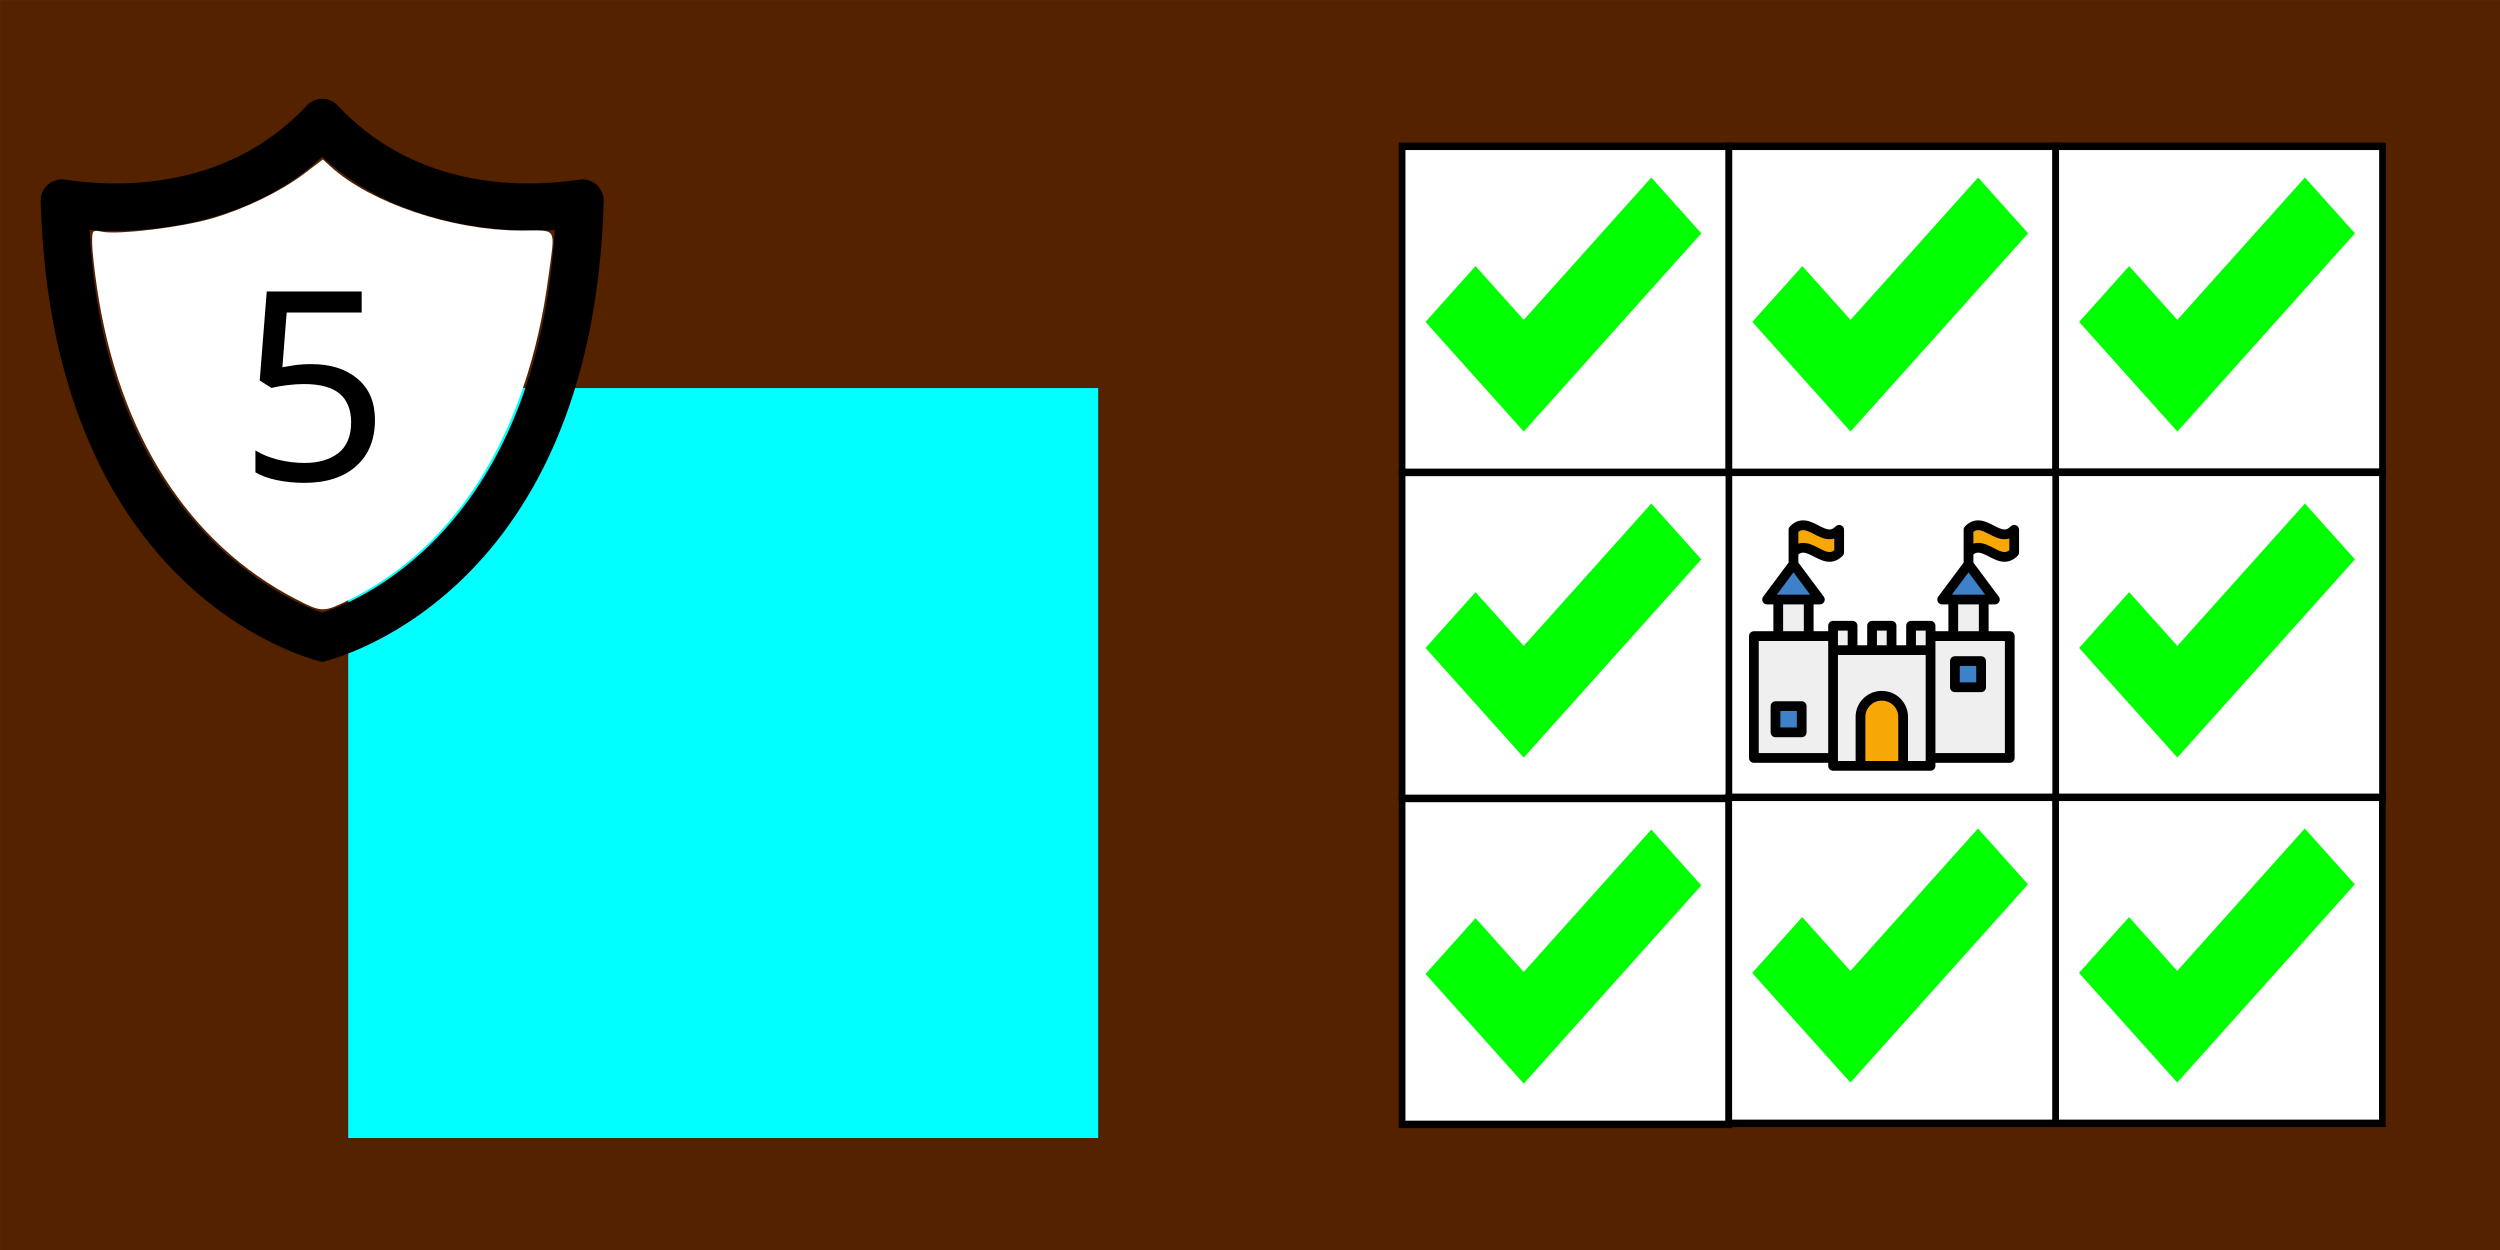
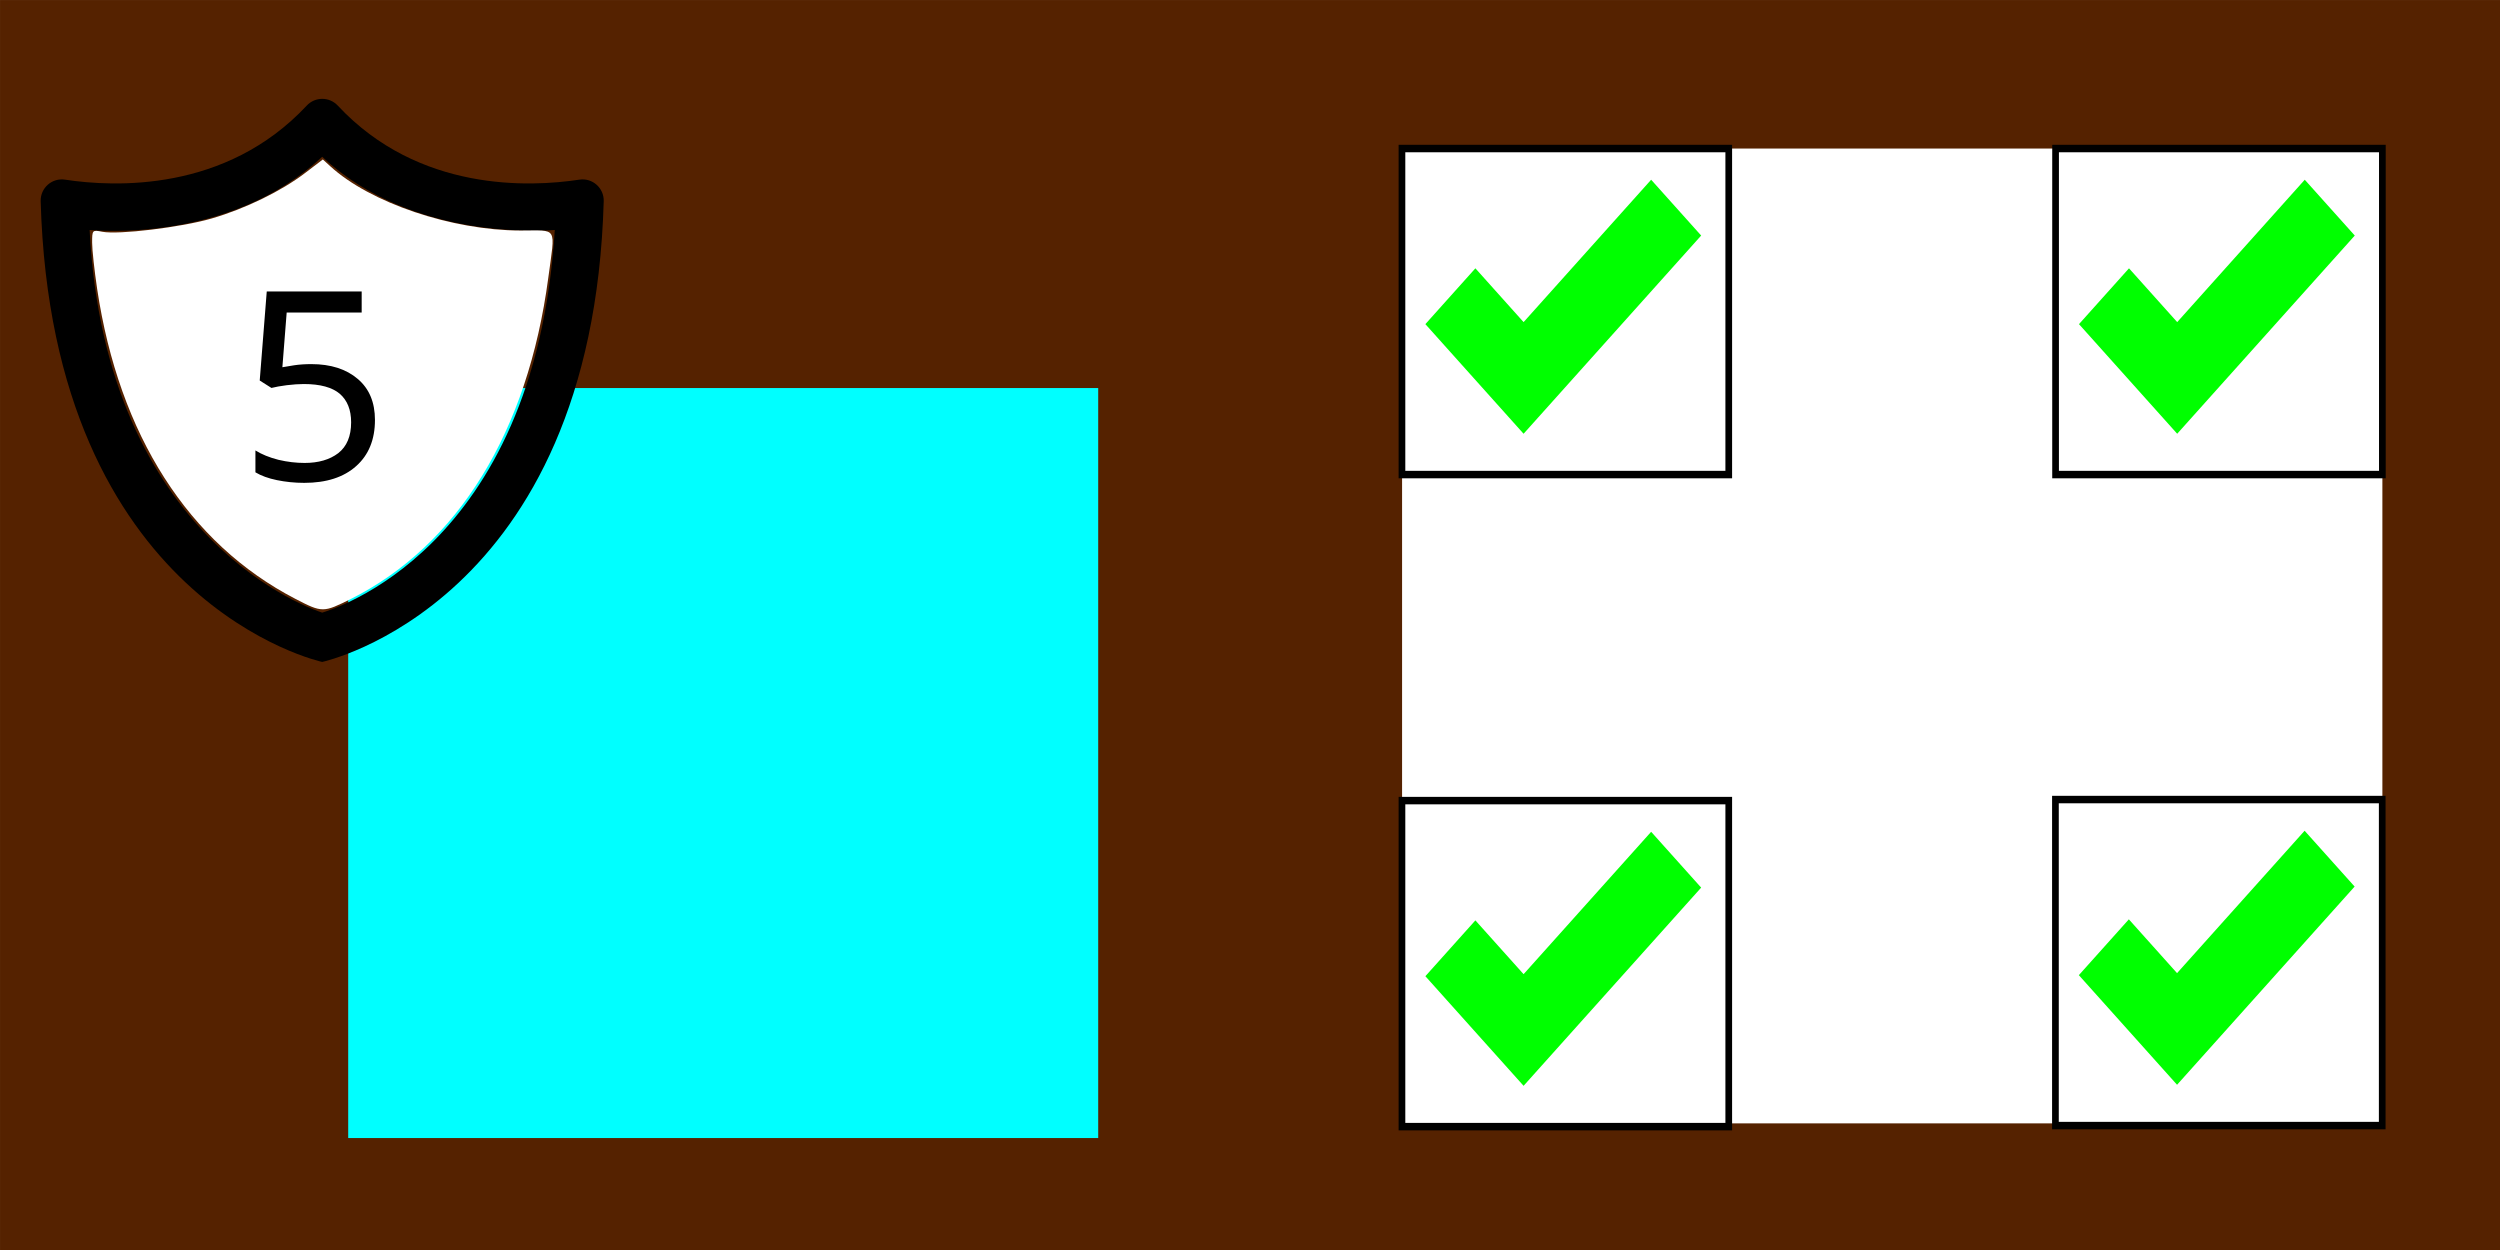
<svg xmlns="http://www.w3.org/2000/svg" width="100mm" height="50mm" viewBox="0 0 100 50" version="1.1" id="svg8">
  <defs id="defs2" />
  <g id="layer1" transform="translate(-15.76167,-6.75917)">
    <g id="g31" transform="matrix(1.403254,0,0,2.041733,-41.71221,-146.0861)" style="fill:#552200">
      <rect style="fill:#552200;stroke-width:0.188" id="rect26" width="71.263" height="24.489" x="40.958" y="74.861" />
    </g>
+     <rect style="fill:#ffffff;stroke-width:0.259" id="rect964" width="39.212" height="38.993" x="71.845" y="12.701" />
+     <g id="g645-5" transform="matrix(1.168369,0,0,1.304125,20.86068,-6.558536)">
+       <g id="g4177">
+         <rect style="fill:#ffffff;stroke:#000000;stroke-width:0.229;stroke-miterlimit:4;stroke-dasharray:none;stroke-opacity:1" id="rect321-6-0" width="11.188" height="10" x="43.633" y="34.768" />
+         <g id="g4169">
+           <g id="g4163">
+             <g id="g581-36" style="fill:#00ff00" transform="matrix(0.01905787,0,0,0.01905787,44.43452,34.89956)">
+               <g id="g579-1" style="fill:#00ff00">
+                 <polygon points="405.584,43.295 176.428,272.452 89.84,185.865 0,275.706 86.588,362.293 176.428,452.131 266.266,362.293 495.426,133.133 " id="polygon577-0" style="fill:#00ff00" />
+               </g>
+             </g>
+           </g>
+         </g>
+       </g>
+     </g>
+     <g id="g645-5-4" transform="matrix(1.168369,0,0,1.304125,20.86068,-32.64103)">
+       <g id="g4177-7">
+         <rect style="fill:#ffffff;stroke:#000000;stroke-width:0.229;stroke-miterlimit:4;stroke-dasharray:none;stroke-opacity:1" id="rect321-6-0-6" width="11.188" height="10" x="43.633" y="34.768" />
+         <g id="g4169-31">
+           <g id="g4163-7">
+             <g id="g581-36-5" style="fill:#00ff00" transform="matrix(0.01905787,0,0,0.01905787,44.43452,34.89956)">
+               <g id="g579-1-9" style="fill:#00ff00">
+                 <polygon points="86.588,362.293 176.428,452.131 266.266,362.293 495.426,133.133 405.584,43.295 176.428,272.452 89.84,185.865 0,275.706 " id="polygon577-0-6" style="fill:#00ff00" />
+               </g>
+             </g>
+           </g>
+         </g>
+       </g>
+     </g>
+     <g id="g645-5-4-8" transform="matrix(1.168369,0,0,1.304125,47.00515,-32.64103)">
+       <g id="g4177-7-5">
+         <rect style="fill:#ffffff;stroke:#000000;stroke-width:0.229;stroke-miterlimit:4;stroke-dasharray:none;stroke-opacity:1" id="rect321-6-0-6-9" width="11.188" height="10" x="43.633" y="34.768" />
+         <g id="g4169-31-7">
+           <g id="g4163-7-53">
+             <g id="g581-36-5-8" style="fill:#00ff00" transform="matrix(0.01905787,0,0,0.01905787,44.43452,34.89956)">
+               <g id="g579-1-9-8" style="fill:#00ff00">
+                 <polygon points="89.84,185.865 0,275.706 86.588,362.293 176.428,452.131 266.266,362.293 495.426,133.133 405.584,43.295 176.428,272.452 " id="polygon577-0-6-3" style="fill:#00ff00" />
+               </g>
+             </g>
+           </g>
+         </g>
+       </g>
+     </g>
+     <g id="g645-5-4-6" transform="matrix(1.168369,0,0,1.304125,46.99947,-6.600433)">
+       <g id="g4177-7-0">
+         <rect style="fill:#ffffff;stroke:#000000;stroke-width:0.229;stroke-miterlimit:4;stroke-dasharray:none;stroke-opacity:1" id="rect321-6-0-6-4" width="11.188" height="10" x="43.633" y="34.768" />
+         <g id="g4169-31-88">
+           <g id="g4163-7-8">
+             <g id="g581-36-5-9" style="fill:#00ff00" transform="matrix(0.01905787,0,0,0.01905787,44.43452,34.89956)">
+               <g id="g579-1-9-7" style="fill:#00ff00">
+                 <polygon points="176.428,272.452 89.84,185.865 0,275.706 86.588,362.293 176.428,452.131 266.266,362.293 495.426,133.133 405.584,43.295 " id="polygon577-0-6-7" style="fill:#00ff00" />
+               </g>
+             </g>
+           </g>
+         </g>
+       </g>
+     </g>
    <rect style="fill:#00ffff;stroke-width:0.265" id="rect970" width="30" height="30" x="29.69" y="22.281" />
+     <g id="g1516" transform="translate(-1.040828,-9.250455)">
+       <g id="g71" transform="translate(1.060025,4.298518)">
+         <g id="g419" transform="matrix(0.04596369,0,0,0.04596369,16.86357,15.1608)">
+           <g id="g417">
+             <path d="m 256,458.1 c -5.9,-2 -188.4,-60.9 -202.4,-333 7,0.5 122.3,11.2 202.4,-63.7 78.9,73.8 195.4,64.1 202.4,63.7 -17.2,280.2 -196.5,331 -202.4,333 z M 479.7,81.3 C 437,87.8 340,92.3 269.6,16.9 262.3,9 249.8,9 242.5,16.9 172,92.3 75,87.8 32.3,81.3 20.9,79.5 10.7,88.5 11,100 c 9.9,350.5 245,401 245,401 0,0 235.1,-50.4 245,-401 0.3,-11.5 -9.9,-20.5 -21.3,-18.7 z" id="path415" />
+           </g>
+         </g>
+         <path style="fill:#ffffff;stroke-width:0.134" d="m 27.561,35.667 c -4.275,-2.214 -7.056,-6.559 -7.932,-12.395 -0.11,-0.735 -0.201,-1.569 -0.201,-1.854 -7.68e-4,-0.505 0.009,-0.516 0.403,-0.437 0.64,0.128 3.158,-0.176 4.374,-0.529 1.342,-0.389 2.789,-1.094 3.745,-1.824 l 0.706,-0.539 0.297,0.272 c 1.594,1.462 4.869,2.568 7.613,2.571 1.509,0.002 1.388,-0.206 1.108,1.891 -0.819,6.15 -3.611,10.694 -7.89,12.842 -1.109,0.557 -1.152,0.557 -2.223,0.002 z" id="path476" />
+       </g>
+       <text xml:space="preserve" style="font-style:normal;font-weight:normal;font-size:10.583px;line-height:1.25;font-family:sans-serif;fill:#000000;fill-opacity:1;stroke:none;stroke-width:0.265" x="26.349" y="35.216" id="text962">
+         <tspan id="tspan960" x="26.349" y="35.216" style="stroke-width:0.265">5</tspan>
+       </text>
+     </g>
    <g id="g1223" transform="matrix(0.05847065,0,0,0.05847065,32.2487,25.34699)" />
    <g id="g1221" transform="matrix(0.05847065,0,0,0.05847065,32.2487,25.34699)" />
    <g id="g1219" transform="matrix(0.05847065,0,0,0.05847065,32.2487,25.34699)" />
    <g id="g1217" transform="matrix(0.05847065,0,0,0.05847065,32.2487,25.34699)" />
    <g id="g1215" transform="matrix(0.05847065,0,0,0.05847065,32.2487,25.34699)" />
    <g id="g1213" transform="matrix(0.05847065,0,0,0.05847065,32.2487,25.34699)" />
    <g id="g1211" transform="matrix(0.05847065,0,0,0.05847065,32.2487,25.34699)" />
    <g id="g1209" transform="matrix(0.05847065,0,0,0.05847065,32.2487,25.34699)" />
    <g id="g1207" transform="matrix(0.05847065,0,0,0.05847065,32.2487,25.34699)" />
    <g id="g1205" transform="matrix(0.05847065,0,0,0.05847065,32.2487,25.34699)" />
    <g id="g1203" transform="matrix(0.05847065,0,0,0.05847065,32.2487,25.34699)" />
    <g id="g1201" transform="matrix(0.05847065,0,0,0.05847065,32.2487,25.34699)" />
    <g id="g1199" transform="matrix(0.05847065,0,0,0.05847065,32.2487,25.34699)" />
    <g id="g1197" transform="matrix(0.05847065,0,0,0.05847065,32.2487,25.34699)" />
    <g id="g1195" transform="matrix(0.05847065,0,0,0.05847065,32.2487,25.34699)" />
-     <g id="g1516" transform="translate(-1.040828,-9.250455)">
-       <g id="g71" transform="translate(1.060025,4.298518)">
-         <g id="g419" transform="matrix(0.04596369,0,0,0.04596369,16.86357,15.1608)">
-           <g id="g417">
-             <path d="m 256,458.1 c -5.9,-2 -188.4,-60.9 -202.4,-333 7,0.5 122.3,11.2 202.4,-63.7 78.9,73.8 195.4,64.1 202.4,63.7 -17.2,280.2 -196.5,331 -202.4,333 z M 479.7,81.3 C 437,87.8 340,92.3 269.6,16.9 262.3,9 249.8,9 242.5,16.9 172,92.3 75,87.8 32.3,81.3 20.9,79.5 10.7,88.5 11,100 c 9.9,350.5 245,401 245,401 0,0 235.1,-50.4 245,-401 0.3,-11.5 -9.9,-20.5 -21.3,-18.7 z" id="path415" />
-           </g>
-         </g>
-         <path style="fill:#ffffff;stroke-width:0.134" d="m 27.561,35.667 c -4.275,-2.214 -7.056,-6.559 -7.932,-12.395 -0.11,-0.735 -0.201,-1.569 -0.201,-1.854 -7.68e-4,-0.505 0.009,-0.516 0.403,-0.437 0.64,0.128 3.158,-0.176 4.374,-0.529 1.342,-0.389 2.789,-1.094 3.745,-1.824 l 0.706,-0.539 0.297,0.272 c 1.594,1.462 4.869,2.568 7.613,2.571 1.509,0.002 1.388,-0.206 1.108,1.891 -0.819,6.15 -3.611,10.694 -7.89,12.842 -1.109,0.557 -1.152,0.557 -2.223,0.002 z" id="path476" />
-       </g>
-       <text xml:space="preserve" style="font-style:normal;font-weight:normal;font-size:10.583px;line-height:1.25;font-family:sans-serif;fill:#000000;fill-opacity:1;stroke:none;stroke-width:0.265" x="26.349" y="35.216" id="text962">
-         <tspan id="tspan960" x="26.349" y="35.216" style="stroke-width:0.265">5</tspan>
-       </text>
-     </g>
-     <rect style="fill:#ffffff;stroke-width:0.259" id="rect964" width="39.212" height="38.993" x="71.845" y="12.701" />
    <g id="g1615" transform="matrix(0.02004772,0,0,0.02004772,88.6036,34.64285)" />
    <g id="g1617" transform="matrix(0.02004772,0,0,0.02004772,88.6036,34.64285)" />
    <g id="g1619" transform="matrix(0.02004772,0,0,0.02004772,88.6036,34.64285)" />
    <g id="g1621" transform="matrix(0.02004772,0,0,0.02004772,88.6036,34.64285)" />
    <g id="g1623" transform="matrix(0.02004772,0,0,0.02004772,88.6036,34.64285)" />
    <g id="g1625" transform="matrix(0.02004772,0,0,0.02004772,88.6036,34.64285)" />
    <g id="g1627" transform="matrix(0.02004772,0,0,0.02004772,88.6036,34.64285)" />
    <g id="g1629" transform="matrix(0.02004772,0,0,0.02004772,88.6036,34.64285)" />
    <g id="g1631" transform="matrix(0.02004772,0,0,0.02004772,88.6036,34.64285)" />
    <g id="g1633" transform="matrix(0.02004772,0,0,0.02004772,88.6036,34.64285)" />
    <g id="g1635" transform="matrix(0.02004772,0,0,0.02004772,88.6036,34.64285)" />
    <g id="g1637" transform="matrix(0.02004772,0,0,0.02004772,88.6036,34.64285)" />
    <g id="g1639" transform="matrix(0.02004772,0,0,0.02004772,88.6036,34.64285)" />
    <g id="g1641" transform="matrix(0.02004772,0,0,0.02004772,88.6036,34.64285)" />
    <g id="g1643" transform="matrix(0.02004772,0,0,0.02004772,88.6036,34.64285)" />
-     <g id="g645-5" transform="matrix(1.168369,0,0,1.304125,20.86636,-6.647761)">
-       <g id="g4177">
-         <rect style="fill:#ffffff;stroke:#000000;stroke-width:0.229;stroke-miterlimit:4;stroke-dasharray:none;stroke-opacity:1" id="rect321-6-0" width="11.188" height="10" x="43.633" y="34.768" />
-         <g id="g4169">
-           <g id="g4163">
-             <g id="g581-36" style="fill:#00ff00" transform="matrix(0.01905787,0,0,0.01905787,44.43452,34.89956)">
-               <g id="g579-1" style="fill:#00ff00">
-                 <polygon points="405.584,43.295 176.428,272.452 89.84,185.865 0,275.706 86.588,362.293 176.428,452.131 266.266,362.293 495.426,133.133 " id="polygon577-0" style="fill:#00ff00" />
-               </g>
-             </g>
-           </g>
-         </g>
-       </g>
-     </g>
-     <g id="g645-5-8" transform="matrix(1.168369,0,0,1.304125,20.86636,-19.68901)">
-       <g id="g4177-1">
-         <rect style="fill:#ffffff;stroke:#000000;stroke-width:0.229;stroke-miterlimit:4;stroke-dasharray:none;stroke-opacity:1" id="rect321-6-0-0" width="11.188" height="10" x="43.633" y="34.768" />
-         <g id="g4169-3">
-           <g id="g4163-0">
-             <g id="g581-36-4" style="fill:#00ff00" transform="matrix(0.01905787,0,0,0.01905787,44.43452,34.89956)">
-               <g id="g579-1-4" style="fill:#00ff00">
-                 <polygon points="86.588,362.293 176.428,452.131 266.266,362.293 495.426,133.133 405.584,43.295 176.428,272.452 89.84,185.865 0,275.706 " id="polygon577-0-4" style="fill:#00ff00" />
-               </g>
-             </g>
-           </g>
-         </g>
-       </g>
-     </g>
-     <g id="g645-5-4" transform="matrix(1.168369,0,0,1.304125,20.86636,-32.73025)">
-       <g id="g4177-7">
-         <rect style="fill:#ffffff;stroke:#000000;stroke-width:0.229;stroke-miterlimit:4;stroke-dasharray:none;stroke-opacity:1" id="rect321-6-0-6" width="11.188" height="10" x="43.633" y="34.768" />
-         <g id="g4169-31">
-           <g id="g4163-7">
-             <g id="g581-36-5" style="fill:#00ff00" transform="matrix(0.01905787,0,0,0.01905787,44.43452,34.89956)">
-               <g id="g579-1-9" style="fill:#00ff00">
-                 <polygon points="86.588,362.293 176.428,452.131 266.266,362.293 495.426,133.133 405.584,43.295 176.428,272.452 89.84,185.865 0,275.706 " id="polygon577-0-6" style="fill:#00ff00" />
-               </g>
-             </g>
-           </g>
-         </g>
-       </g>
-     </g>
-     <g id="g645-5-4-2" transform="matrix(1.168369,0,0,1.304125,33.9386,-32.73025)">
-       <g id="g4177-7-1">
-         <rect style="fill:#ffffff;stroke:#000000;stroke-width:0.229;stroke-miterlimit:4;stroke-dasharray:none;stroke-opacity:1" id="rect321-6-0-6-7" width="11.188" height="10" x="43.633" y="34.768" />
-         <g id="g4169-31-8">
-           <g id="g4163-7-5">
-             <g id="g581-36-5-7" style="fill:#00ff00" transform="matrix(0.01905787,0,0,0.01905787,44.43452,34.89956)">
-               <g id="g579-1-9-4" style="fill:#00ff00">
-                 <polygon points="176.428,272.452 89.84,185.865 0,275.706 86.588,362.293 176.428,452.131 266.266,362.293 495.426,133.133 405.584,43.295 " id="polygon577-0-6-1" style="fill:#00ff00" />
-               </g>
-             </g>
-           </g>
-         </g>
-       </g>
-     </g>
-     <g id="g645-5-4-8" transform="matrix(1.168369,0,0,1.304125,47.01083,-32.73025)">
-       <g id="g4177-7-5">
-         <rect style="fill:#ffffff;stroke:#000000;stroke-width:0.229;stroke-miterlimit:4;stroke-dasharray:none;stroke-opacity:1" id="rect321-6-0-6-9" width="11.188" height="10" x="43.633" y="34.768" />
-         <g id="g4169-31-7">
-           <g id="g4163-7-53">
-             <g id="g581-36-5-8" style="fill:#00ff00" transform="matrix(0.01905787,0,0,0.01905787,44.43452,34.89956)">
-               <g id="g579-1-9-8" style="fill:#00ff00">
-                 <polygon points="89.84,185.865 0,275.706 86.588,362.293 176.428,452.131 266.266,362.293 495.426,133.133 405.584,43.295 176.428,272.452 " id="polygon577-0-6-3" style="fill:#00ff00" />
-               </g>
-             </g>
-           </g>
-         </g>
-       </g>
-     </g>
-     <g id="g645-5-4-1" transform="matrix(1.168369,0,0,1.304125,47.01083,-19.68901)">
-       <g id="g4177-7-8">
-         <rect style="fill:#ffffff;stroke:#000000;stroke-width:0.229;stroke-miterlimit:4;stroke-dasharray:none;stroke-opacity:1" id="rect321-6-0-6-96" width="11.188" height="10" x="43.633" y="34.768" />
-         <g id="g4169-31-4">
-           <g id="g4163-7-3">
-             <g id="g581-36-5-3" style="fill:#00ff00" transform="matrix(0.01905787,0,0,0.01905787,44.43452,34.89956)">
-               <g id="g579-1-9-3" style="fill:#00ff00">
-                 <polygon points="176.428,272.452 89.84,185.865 0,275.706 86.588,362.293 176.428,452.131 266.266,362.293 495.426,133.133 405.584,43.295 " id="polygon577-0-6-8" style="fill:#00ff00" />
-               </g>
-             </g>
-           </g>
-         </g>
-       </g>
-     </g>
-     <g id="g645-5-4-6" transform="matrix(1.168369,0,0,1.304125,47.00515,-6.689659)">
-       <g id="g4177-7-0">
-         <rect style="fill:#ffffff;stroke:#000000;stroke-width:0.229;stroke-miterlimit:4;stroke-dasharray:none;stroke-opacity:1" id="rect321-6-0-6-4" width="11.188" height="10" x="43.633" y="34.768" />
-         <g id="g4169-31-88">
-           <g id="g4163-7-8">
-             <g id="g581-36-5-9" style="fill:#00ff00" transform="matrix(0.01905787,0,0,0.01905787,44.43452,34.89956)">
-               <g id="g579-1-9-7" style="fill:#00ff00">
-                 <polygon points="176.428,272.452 89.84,185.865 0,275.706 86.588,362.293 176.428,452.131 266.266,362.293 495.426,133.133 405.584,43.295 " id="polygon577-0-6-7" style="fill:#00ff00" />
-               </g>
-             </g>
-           </g>
-         </g>
-       </g>
-     </g>
-     <g id="g645-5-4-64" transform="matrix(1.168369,0,0,1.304125,33.93292,-6.689659)">
-       <g id="g4177-7-3">
-         <rect style="fill:#ffffff;stroke:#000000;stroke-width:0.229;stroke-miterlimit:4;stroke-dasharray:none;stroke-opacity:1" id="rect321-6-0-6-0" width="11.188" height="10" x="43.633" y="34.768" />
-         <g id="g4169-31-3">
-           <g id="g4163-7-0">
-             <g id="g581-36-5-92" style="fill:#00ff00" transform="matrix(0.01905787,0,0,0.01905787,44.43452,34.89956)">
-               <g id="g579-1-9-5" style="fill:#00ff00">
-                 <polygon points="176.428,272.452 89.84,185.865 0,275.706 86.588,362.293 176.428,452.131 266.266,362.293 495.426,133.133 405.584,43.295 " id="polygon577-0-6-4" style="fill:#00ff00" />
-               </g>
-             </g>
-           </g>
-         </g>
-       </g>
-     </g>
-     <g id="g1193" transform="matrix(0.02436886,0,0,0.02436886,85.72179,27.1797)">
-       <path style="fill:#f8a805" d="m 137.7,38.308 c -1.793,0.538 -3.66,0.812 -5.55,0.812 -7.21,0 -14.212,-3.628 -21.649,-7.482 L 110.41,31.591 C 103.016,27.77 96.033,24.16 88.849,24.16 c -4.662,0 -8.863,1.548 -12.846,4.733 L 73,31.294 V 65.07 l 10.305,-3.099 c 1.789,-0.538 3.655,-0.812 5.544,-0.812 7.211,0 14.225,3.635 21.702,7.51 7.402,3.831 14.395,7.45 21.599,7.45 4.649,0 8.848,-1.545 12.836,-4.723 L 148,68.995 v -33.78 z" id="path1155" />
-       <polygon style="fill:#3e81c8" points="29.693,146.14 116.294,146.14 73.001,88.137 " id="polygon1157" />
-       <rect x="48" y="146.14" style="fill:#efefef" width="50" height="60" id="rect1159" />
-       <rect x="138" y="189.14" style="fill:#efefef" width="32" height="40" id="rect1161" />
-       <rect x="202" y="189.14" style="fill:#efefef" width="32" height="40" id="rect1163" />
-       <rect x="266" y="189.14" style="fill:#efefef" width="32" height="40" id="rect1165" />
-       <path style="fill:#f8a805" d="m 424.998,38.308 c -1.792,0.539 -3.658,0.812 -5.548,0.812 -7.21,0 -14.212,-3.628 -21.697,-7.508 -7.403,-3.832 -14.396,-7.452 -21.603,-7.452 -2.076,0 -4.007,0.295 -5.902,0.902 -2.397,0.769 -4.736,2.06 -6.953,3.837 L 360.3,31.3 v 33.769 l 10.304,-3.098 c 1.791,-0.538 3.657,-0.812 5.547,-0.812 7.21,0 14.224,3.635 21.701,7.51 7.402,3.831 14.395,7.45 21.599,7.45 4.662,0 8.863,-1.548 12.846,-4.731 l 3.004,-2.401 V 35.214 Z" id="path1167" />
-       <polygon style="fill:#3e81c8" points="316.993,146.14 403.594,146.14 360.3,88.137 " id="polygon1169" />
-       <rect x="335.299" y="146.14" style="fill:#efefef" width="50" height="60" id="rect1171" />
-       <path style="fill:#f8a805" d="m 218.349,304.14 h -0.699 c -19.105,0 -34.649,15.544 -34.649,34.649 v 80.351 h 70 V 338.79 C 253,319.684 237.456,304.14 218.349,304.14 Z" id="path1173" />
-       <rect x="298" y="206.14" style="fill:#efefef" width="130" height="200" id="rect1175" />
-       <path style="fill:#efefef" d="m 138,229.14 v 190 h 45 v -80.35 c 0,-19.105 15.544,-34.649 34.649,-34.649 h 0.699 c 19.106,0 34.651,15.544 34.651,34.649 v 80.351 h 45 v -190 z" id="path1177" />
-       <rect x="8" y="206.14" style="fill:#efefef" width="130" height="200" id="rect1179" />
-       <rect x="43.5" y="321.14" style="fill:#3e81c8" width="43" height="43" id="rect1181" />
-       <rect x="338" y="247.14" style="fill:#3e81c8" width="43" height="43" id="rect1183" />
-       <g id="g1191">
-         <path d="m 438.3,24.22 c -3.03,-1.22 -6.49,-0.48 -8.76,1.86 -4.3,4.46 -7.65,5.04 -10.09,5.04 -5.27,0 -11.44,-3.2 -17.97,-6.58 -7.95,-4.12 -16.17,-8.38 -25.33,-8.38 -7.98,0 -15.25,3.34 -21.61,9.92 -1.44,1.5 -2.24,3.49 -2.24,5.56 v 53.84 l -41.71,55.87 c -1.81,2.43 -2.1,5.67 -0.74,8.38 1.35,2.7 4.12,4.41 7.15,4.41 h 10.3 v 44 H 306 v -9 c 0,-4.42 -3.58,-8 -8,-8 h -32 c -4.42,0 -8,3.58 -8,8 v 32 h -16 v -32 c 0,-4.42 -3.58,-8 -8,-8 h -32 c -4.42,0 -8,3.58 -8,8 v 32 h -16 v -32 c 0,-4.42 -3.58,-8 -8,-8 h -32 c -4.42,0 -8,3.58 -8,8 v 9 h -24 v -44 h 10.3 c 0.01,0 0.01,0 0.02,0 4.42,0 8,-3.58 8,-8 0,-1.98 -0.72,-3.79 -1.91,-5.18 L 81,85.48 V 72.14 c 3.24,-2.59 5.85,-2.98 7.85,-2.98 5.26,0 11.43,3.2 17.97,6.58 7.95,4.12 16.16,8.38 25.33,8.38 7.98,0 15.25,-3.34 21.6,-9.92 1.44,-1.5 2.25,-3.49 2.25,-5.56 v -37 c 0,-3.26 -1.98,-6.2 -5.01,-7.42 -3.02,-1.22 -6.48,-0.48 -8.75,1.86 -4.3,4.46 -7.65,5.04 -10.09,5.04 -5.27,0 -11.44,-3.2 -17.97,-6.58 -7.95,-4.12 -16.17,-8.38 -25.33,-8.38 -7.99,0 -15.25,3.34 -21.61,9.92 C 65.8,27.58 65,29.57 65,31.64 v 53.84 l -41.71,55.87 c -1.82,2.43 -2.1,5.67 -0.75,8.38 1.36,2.7 4.13,4.41 7.16,4.41 H 40 v 44 H 8 c -4.42,0 -8,3.58 -8,8 v 200 c 0,4.42 3.58,8 8,8 h 122 v 5 c 0,4.42 3.58,8 8,8 h 160 c 4.42,0 8,-3.58 8,-8 v -5 h 122 c 4.42,0 8,-3.58 8,-8 v -200 c 0,-4.42 -3.58,-8 -8,-8 h -34.7 v -44 h 10.3 c 0.01,0 0.01,0 0.02,0 4.42,0 8,-3.58 8,-8 0,-1.98 -0.72,-3.79 -1.91,-5.18 L 368.3,85.48 V 72.14 c 3.24,-2.59 5.85,-2.98 7.85,-2.98 5.27,0 11.44,3.2 17.97,6.58 7.95,4.12 16.16,8.38 25.33,8.38 7.98,0 15.25,-3.34 21.61,-9.92 1.43,-1.5 2.24,-3.49 2.24,-5.56 v -37 c 0,-3.26 -1.98,-6.2 -5,-7.42 z M 81,35.14 c 3.24,-2.59 5.85,-2.98 7.85,-2.98 5.26,0 11.43,3.2 17.97,6.58 7.95,4.12 16.16,8.38 25.33,8.38 2.7,0 5.32,-0.39 7.85,-1.15 v 19.17 c -3.25,2.59 -5.85,2.98 -7.85,2.98 -5.27,0 -11.44,-3.2 -17.97,-6.58 -7.95,-4.12 -16.17,-8.38 -25.33,-8.38 -2.7,0 -5.32,0.39 -7.85,1.15 0,0 0,-19.17 0,-19.17 z m -8,66.37 27.34,36.63 H 45.65 Z m 17,52.63 v 44 H 56 v -44 z m 40,244 H 16 v -184 h 114 z m 80,-201 h 16 v 24 h -16 z m -64,0 h 16 v 24 h -16 z m 99,214 h -54 v -72.35 c 0,-14.69 11.95,-26.65 26.65,-26.65 h 0.7 c 14.691,0 26.65,11.96 26.65,26.65 z m 45,0 h -29 v -72.35 c 0,-23.52 -19.14,-42.65 -42.65,-42.65 h -0.7 c -23.52,0 -42.65,19.13 -42.65,42.65 v 72.35 h -29 v -174 h 144 z m 0,-190 h -16 v -24 h 16 z m 130,-7 v 184 H 306 v -184 z m -76.7,-16 v -44 h 34 v 44 z m 44.34,-60 h -54.69 l 27.35,-36.63 z m 39.66,-73 c -3.24,2.59 -5.85,2.98 -7.85,2.98 -5.27,0 -11.44,-3.2 -17.97,-6.58 -7.95,-4.12 -16.17,-8.38 -25.33,-8.38 -2.7,0 -5.32,0.39 -7.85,1.15 V 35.14 c 1.62,-1.3 3.08,-2.04 4.39,-2.46 1.31,-0.42 2.46,-0.52 3.46,-0.52 5.27,0 11.44,3.2 17.97,6.58 7.95,4.12 16.16,8.38 25.33,8.38 2.7,0 5.32,-0.39 7.85,-1.15 z" id="path1185" />
-         <path d="m 86.5,313.14 h -43 c -4.42,0 -8,3.58 -8,8 v 43 c 0,4.42 3.58,8 8,8 h 43 c 4.42,0 8,-3.58 8,-8 v -43 c 0,-4.42 -3.58,-8 -8,-8 z m -8,43 h -27 v -27 h 27 z" id="path1187" />
-         <path d="m 381,239.14 h -43 c -4.42,0 -8,3.58 -8,8 v 43 c 0,4.42 3.58,8 8,8 h 43 c 4.42,0 8,-3.58 8,-8 v -43 c 0,-4.42 -3.58,-8 -8,-8 z m -8,43 h -27 v -27 h 27 z" id="path1189" />
-       </g>
-     </g>
  </g>
</svg>
